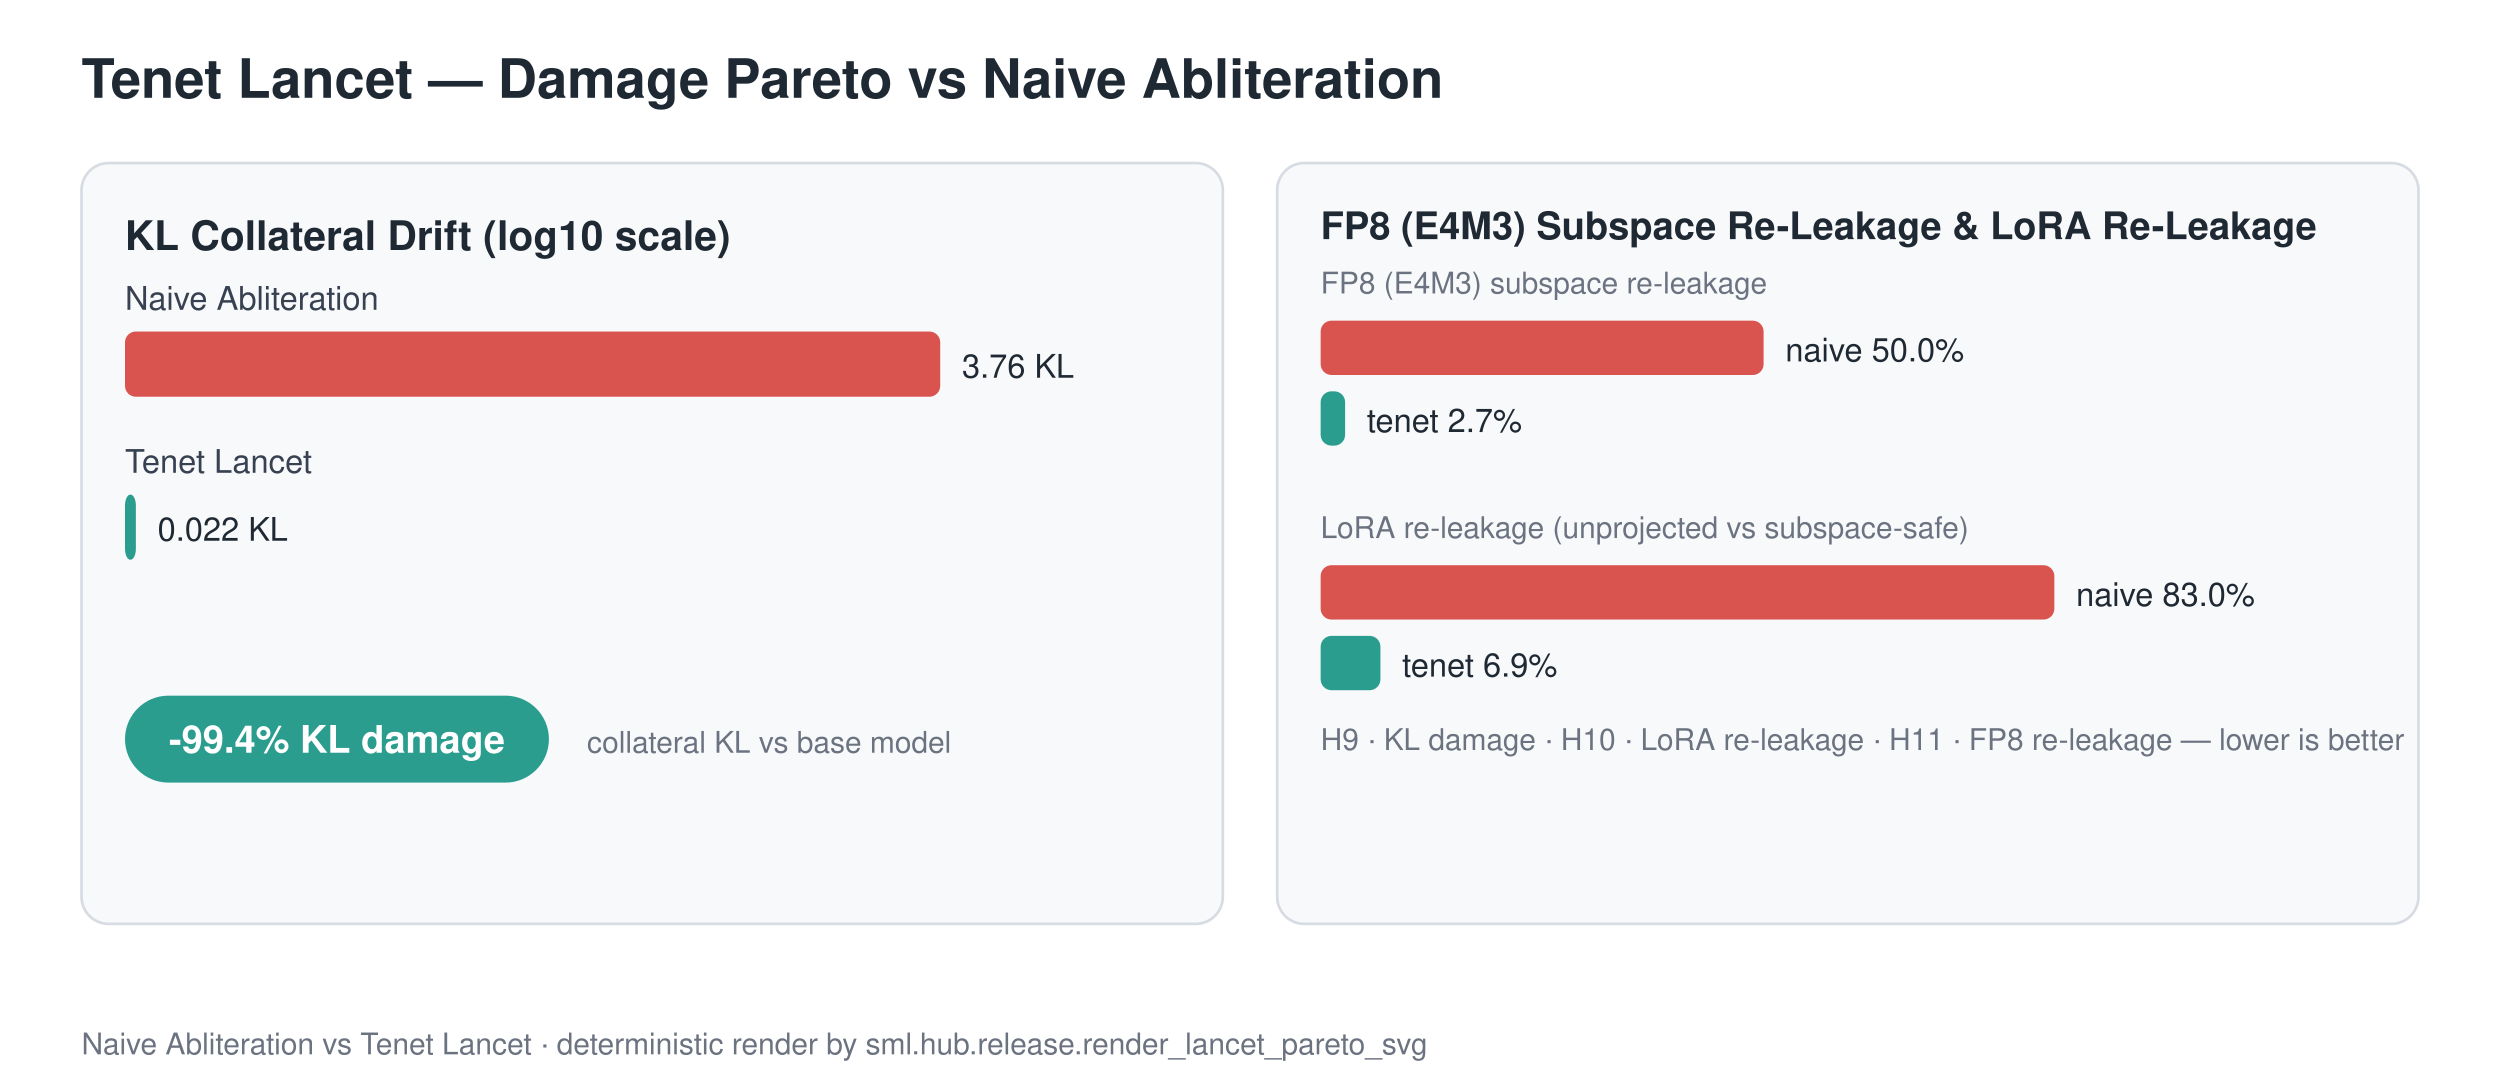
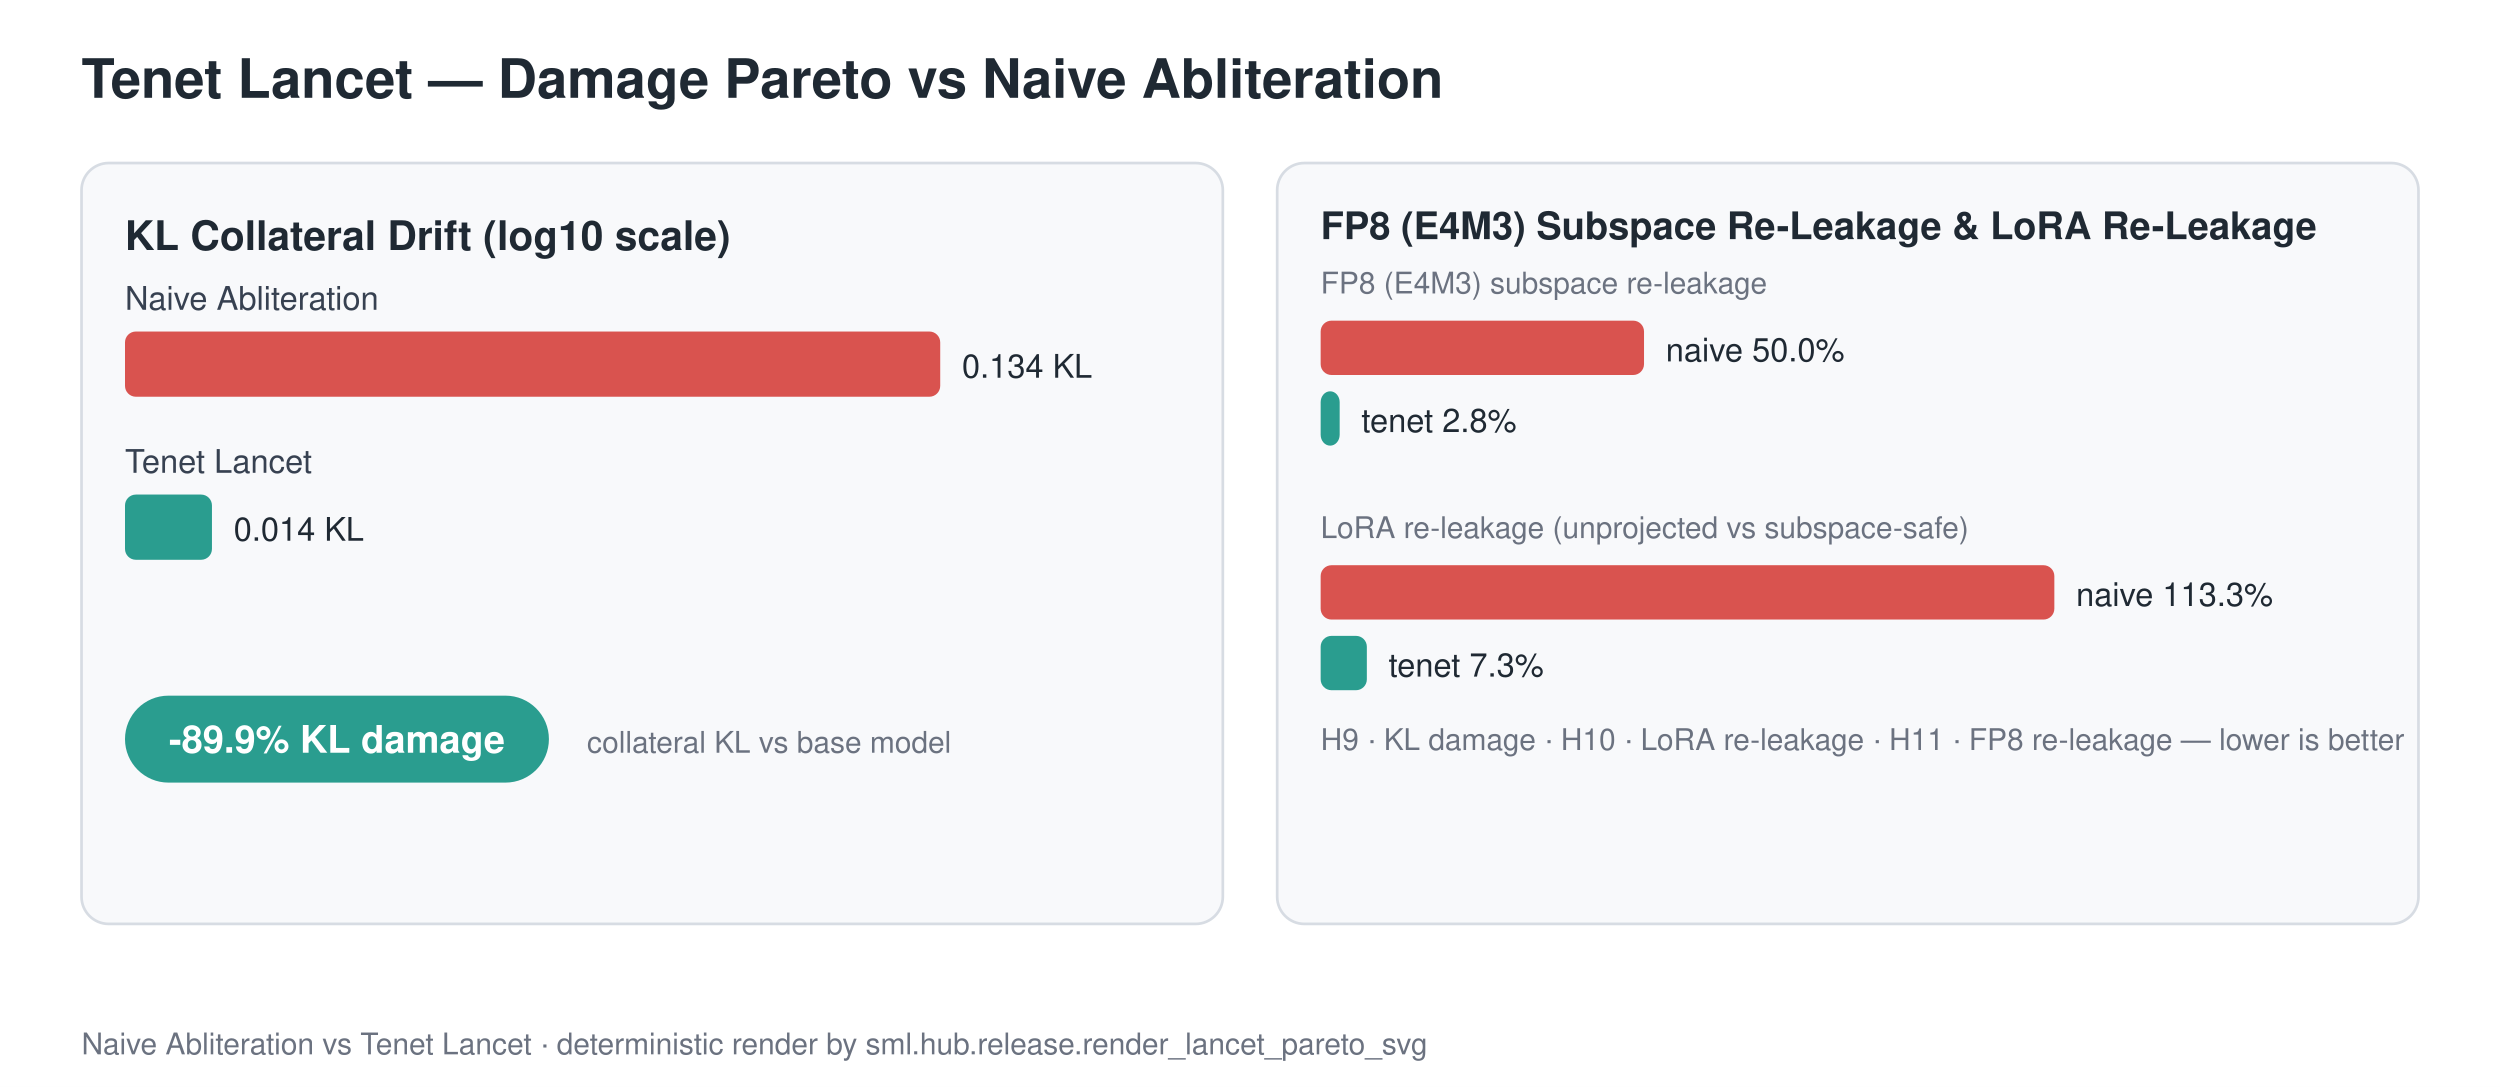
<svg xmlns="http://www.w3.org/2000/svg" width="920" height="400" viewBox="0 0 920 400" role="img" aria-label="Tenet Lancet vs Naive Abliteration damage pareto">
  <rect x="0" y="0" width="920" height="400" fill="#ffffff" />
  <text x="30" y="36" font-family="Helvetica, Arial, sans-serif" font-size="20" font-weight="600" fill="#1f2933">Tenet Lancet — Damage Pareto vs Naive Abliteration</text>
  <rect x="30" y="60" width="420" height="280" rx="10" fill="#f8f9fb" stroke="#d7dce3" />
  <text x="46" y="92" font-family="Helvetica, Arial, sans-serif" font-size="15" font-weight="600" fill="#1f2933">KL Collateral Drift (log10 scale)</text>
  <text x="46" y="114" font-family="Helvetica, Arial, sans-serif" font-size="12" fill="#374151">Naive Abliteration</text>
  <rect x="46" y="122" width="300" height="24" rx="4" fill="#d9534f" />
-   <text x="354" y="139" font-family="Helvetica, Arial, sans-serif" font-size="12" fill="#1f2933">3.76 KL</text>
+   <text x="354" y="139" font-family="Helvetica, Arial, sans-serif" font-size="12" fill="#1f2933">0.134 KL</text>
  <text x="46" y="174" font-family="Helvetica, Arial, sans-serif" font-size="12" fill="#374151">Tenet Lancet</text>
-   <rect x="46" y="182" width="4" height="24" rx="4" fill="#2a9d8f" />
-   <text x="58" y="199" font-family="Helvetica, Arial, sans-serif" font-size="12" fill="#1f2933">0.022 KL</text>
+   <rect x="46" y="182" width="32" height="24" rx="4" fill="#2a9d8f" />
+   <text x="86" y="199" font-family="Helvetica, Arial, sans-serif" font-size="12" fill="#1f2933">0.014 KL</text>
  <rect x="46" y="256" width="156" height="32" rx="16" fill="#2a9d8f" />
-   <text x="124" y="277" font-family="Helvetica, Arial, sans-serif" font-size="14" font-weight="700" fill="#ffffff" text-anchor="middle">-99.4% KL damage</text>
+   <text x="124" y="277" font-family="Helvetica, Arial, sans-serif" font-size="14" font-weight="700" fill="#ffffff" text-anchor="middle">-89.9% KL damage</text>
  <text x="216" y="277" font-family="Helvetica, Arial, sans-serif" font-size="11" fill="#6b7280">collateral KL vs base model</text>
  <rect x="470" y="60" width="420" height="280" rx="10" fill="#f8f9fb" stroke="#d7dce3" />
  <text x="486" y="88" font-family="Helvetica, Arial, sans-serif" font-size="14" font-weight="600" fill="#1f2933">FP8 (E4M3) Subspace Re-Leakage &amp; LoRA Re-Leakage</text>
  <text x="486" y="108" font-family="Helvetica, Arial, sans-serif" font-size="11" fill="#6b7280">FP8 (E4M3) subspace re-leakage</text>
-   <rect x="486" y="118" width="163" height="20" rx="4" fill="#d9534f" />
-   <text x="657" y="133" font-family="Helvetica, Arial, sans-serif" font-size="12" fill="#1f2933">naive 50.0%</text>
-   <rect x="486" y="144" width="9" height="20" rx="4" fill="#2a9d8f" />
-   <text x="503" y="159" font-family="Helvetica, Arial, sans-serif" font-size="12" fill="#1f2933">tenet 2.7%</text>
+   <rect x="486" y="118" width="119" height="20" rx="4" fill="#d9534f" />
+   <text x="613" y="133" font-family="Helvetica, Arial, sans-serif" font-size="12" fill="#1f2933">naive 50.0%</text>
+   <rect x="486" y="144" width="7" height="20" rx="4" fill="#2a9d8f" />
+   <text x="501" y="159" font-family="Helvetica, Arial, sans-serif" font-size="12" fill="#1f2933">tenet 2.8%</text>
  <text x="486" y="198" font-family="Helvetica, Arial, sans-serif" font-size="11" fill="#6b7280">LoRA re-leakage (unprojected vs subspace-safe)</text>
  <rect x="486" y="208" width="270" height="20" rx="4" fill="#d9534f" />
-   <text x="764" y="223" font-family="Helvetica, Arial, sans-serif" font-size="12" fill="#1f2933">naive 83.0%</text>
-   <rect x="486" y="234" width="22" height="20" rx="4" fill="#2a9d8f" />
-   <text x="516" y="249" font-family="Helvetica, Arial, sans-serif" font-size="12" fill="#1f2933">tenet 6.9%</text>
+   <text x="764" y="223" font-family="Helvetica, Arial, sans-serif" font-size="12" fill="#1f2933">naive 113.3%</text>
+   <rect x="486" y="234" width="17" height="20" rx="4" fill="#2a9d8f" />
+   <text x="511" y="249" font-family="Helvetica, Arial, sans-serif" font-size="12" fill="#1f2933">tenet 7.3%</text>
  <text x="486" y="276" font-family="Helvetica, Arial, sans-serif" font-size="11" fill="#6b7280">H9 · KL damage · H10 · LoRA re-leakage · H11 · FP8 re-leakage — lower is better</text>
  <text x="30" y="388" font-family="Helvetica, Arial, sans-serif" font-size="11" fill="#6b7280">Naive Abliteration vs Tenet Lancet · deterministic render by sml.hub.release.render_lancet_pareto_svg</text>
</svg>
